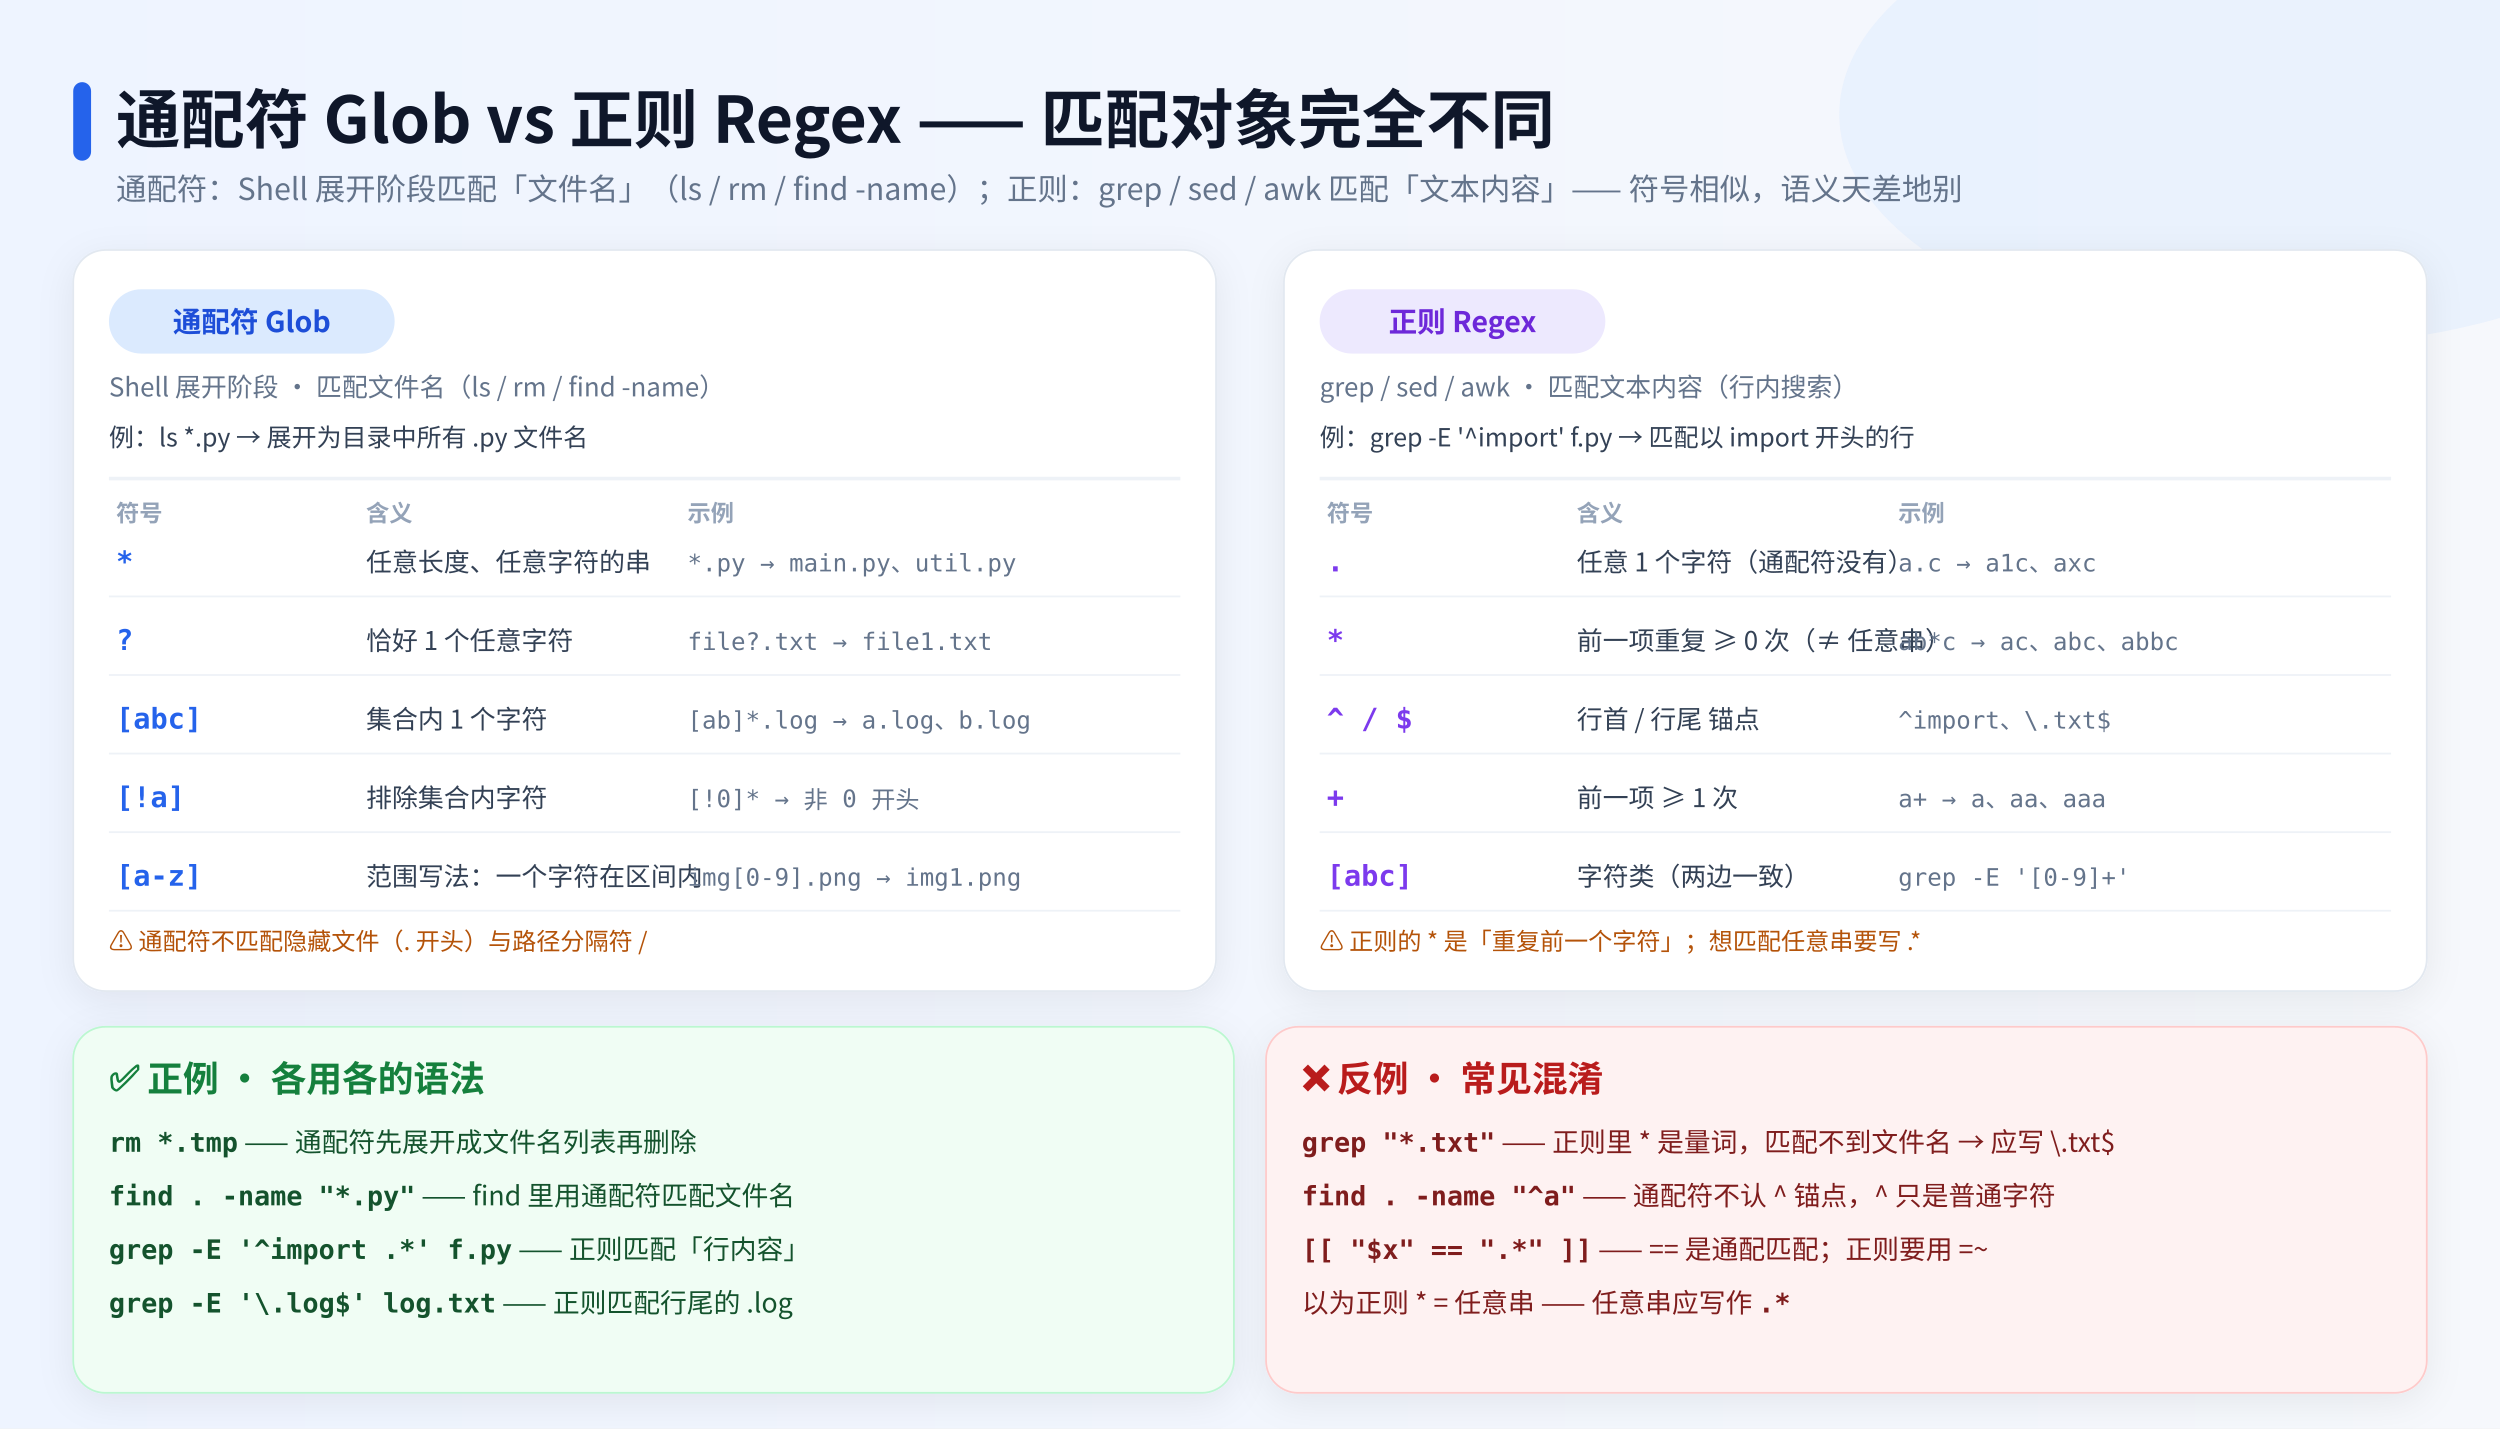
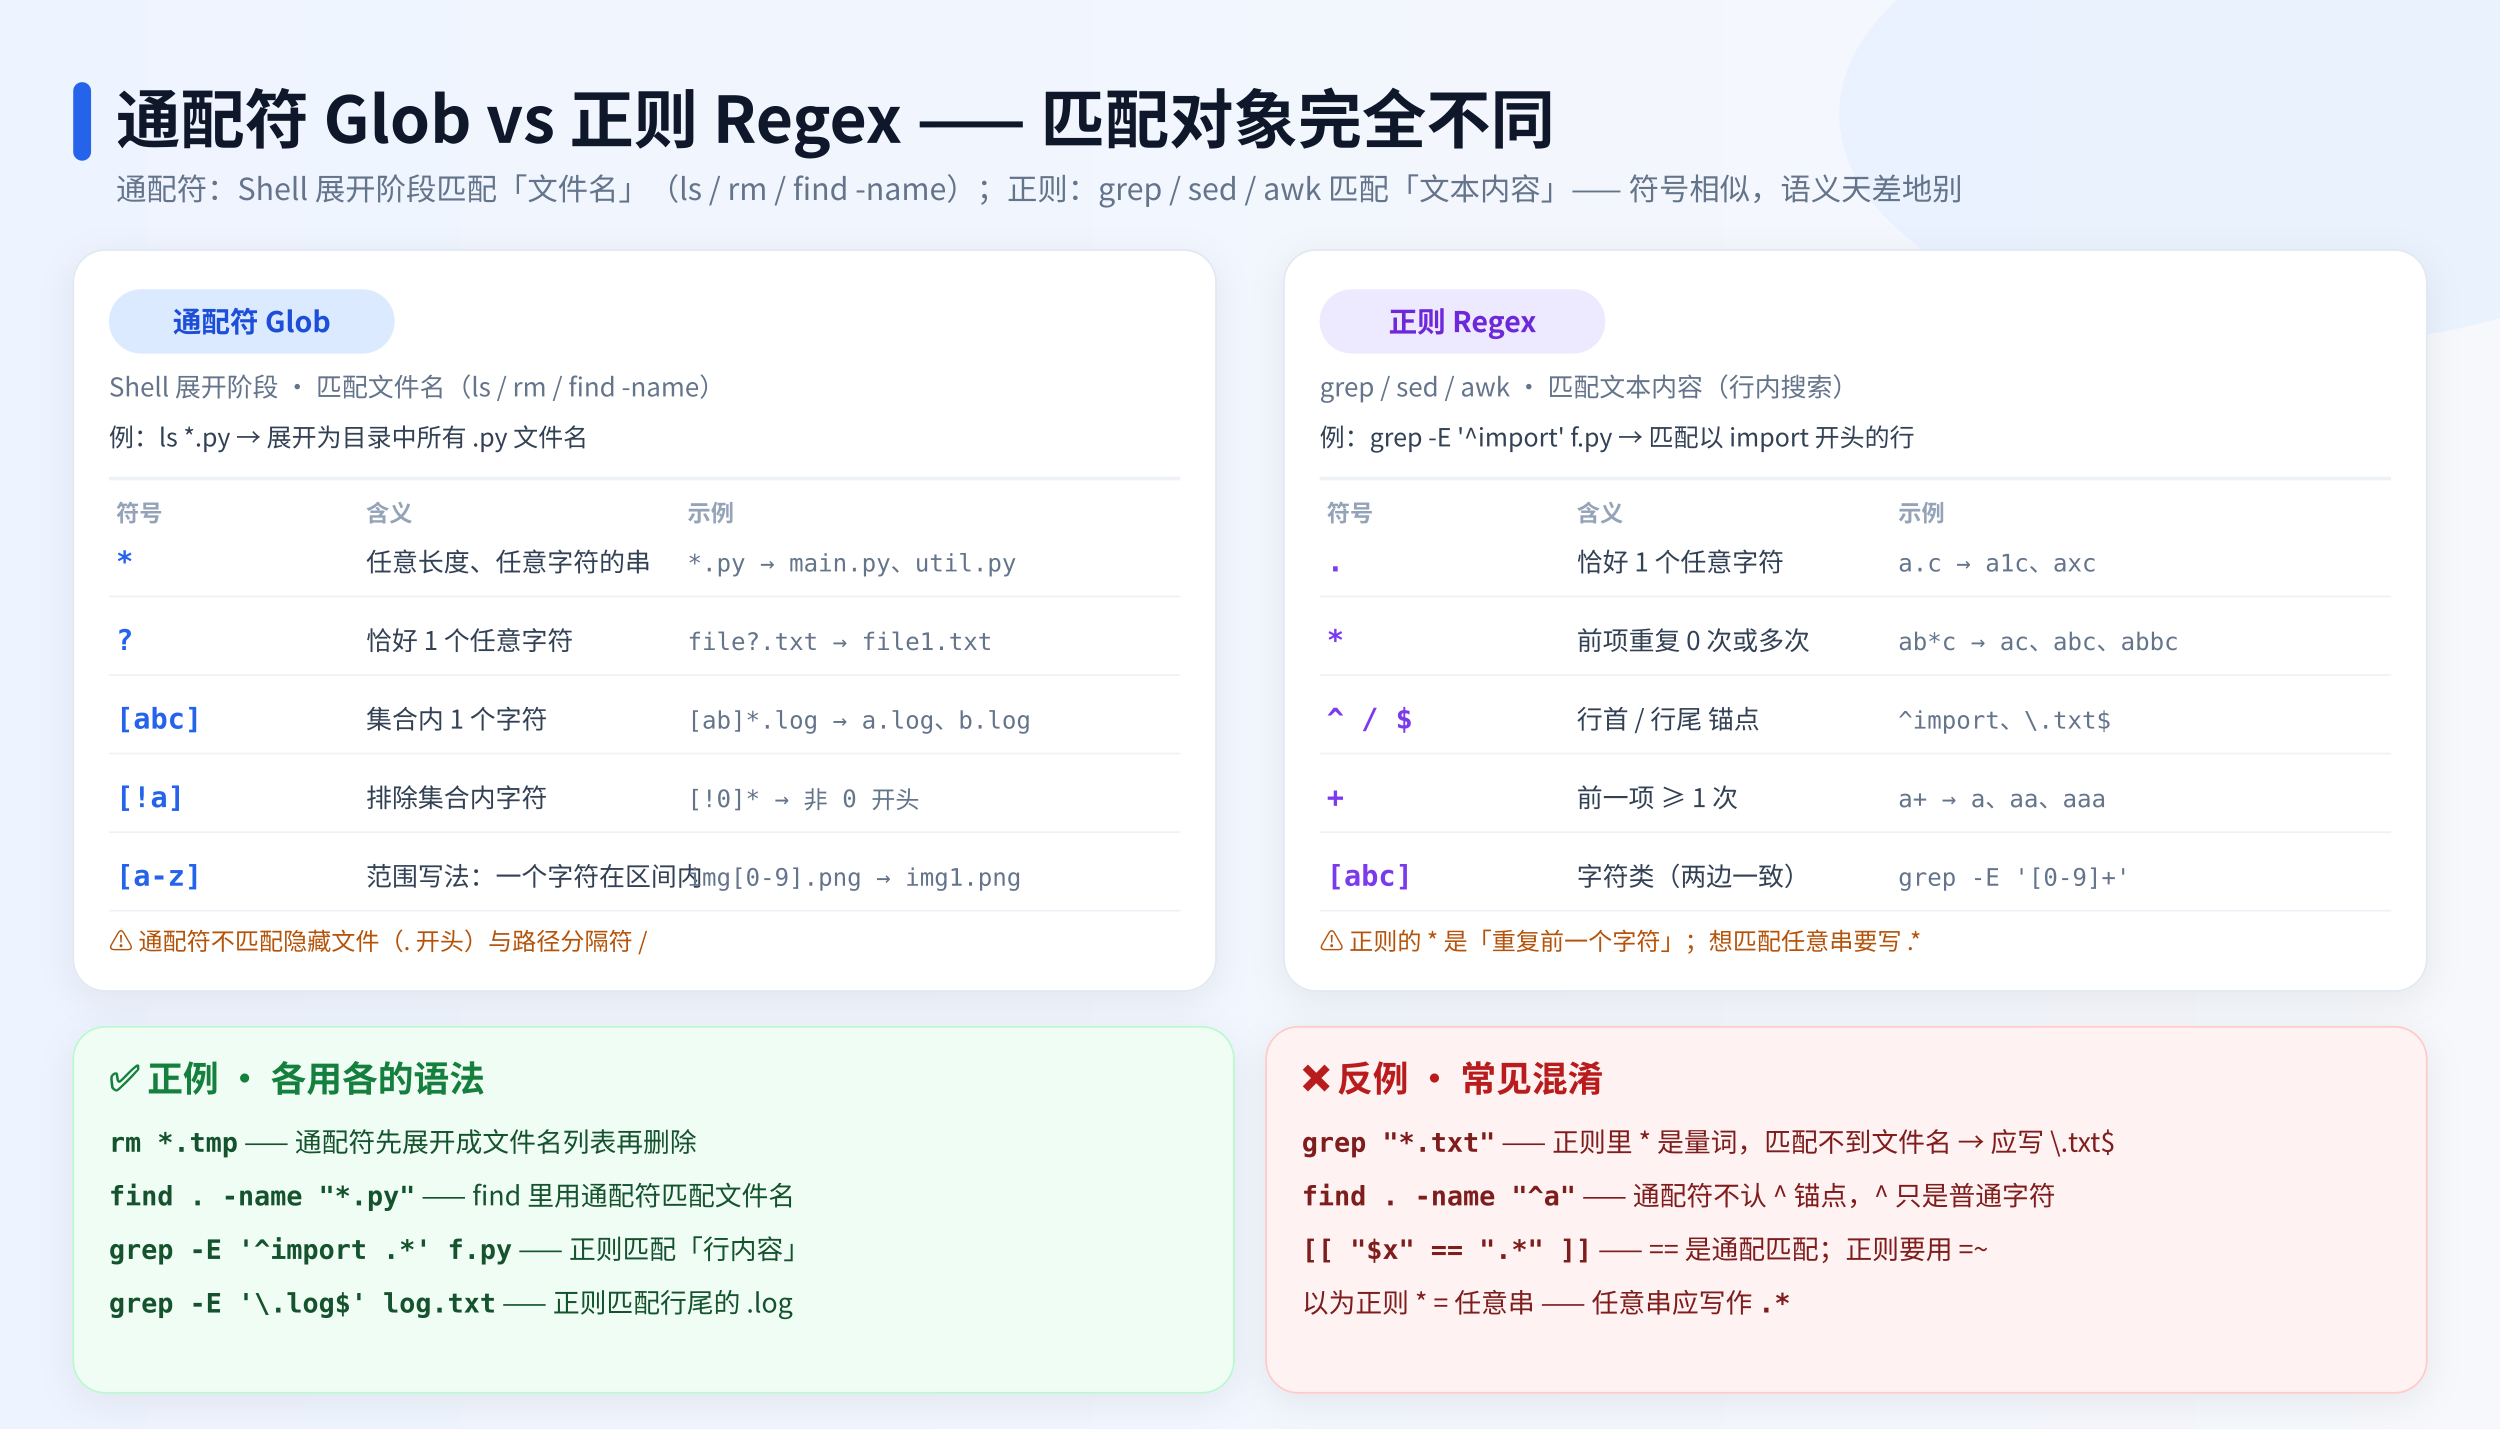
<svg xmlns="http://www.w3.org/2000/svg" width="1400" height="800" viewBox="0 0 1400 800" font-family="'PingFang SC','Microsoft YaHei','Noto Sans CJK SC','Source Han Sans SC',sans-serif">
  <defs>
    <filter id="shadow" x="-10%" y="-10%" width="130%" height="130%">
      <feDropShadow dx="0" dy="5" stdDeviation="10" flood-color="#0F172A" flood-opacity="0.07" />
    </filter>
    <linearGradient id="bgTop" x1="0" y1="0" x2="1" y2="0">
      <stop offset="0" stop-color="#EEF4FF" />
      <stop offset="1" stop-color="#F6F8FC" />
    </linearGradient>
  </defs>
  <rect width="1400" height="800" fill="url(#bgTop)" />
  <ellipse cx="1280" cy="64" rx="250" ry="130" fill="#DBEAFE" opacity="0.45" />
  <rect x="41" y="46" width="10" height="44" rx="5" fill="#2563EB" />
  <text x="65" y="80" font-size="36" font-weight="700" fill="#0F172A">通配符 Glob vs 正则 Regex —— 匹配对象完全不同</text>
  <text x="65" y="112" font-size="17" fill="#64748B">通配符：Shell 展开阶段匹配「文件名」（ls / rm / find -name）；正则：grep / sed / awk 匹配「文本内容」—— 符号相似，语义天差地别</text>
  <rect x="41" y="140" width="640" height="415" rx="18" fill="#FFFFFF" stroke="#E2E8F0" filter="url(#shadow)" />
  <rect x="61" y="162" width="160" height="36" rx="18" fill="#DBEAFE" />
  <text x="141" y="186" font-size="16" font-weight="700" fill="#1D4ED8" text-anchor="middle">通配符 Glob</text>
  <text x="61" y="222" font-size="14.5" fill="#64748B">Shell 展开阶段 · 匹配文件名（ls / rm / find -name）</text>
  <text x="61" y="250" font-size="14" fill="#334155">例：ls *.py → 展开为目录中所有 .py 文件名</text>
  <line x1="61" y1="268" x2="661" y2="268" stroke="#EEF2F7" stroke-width="2" />
  <text x="65" y="292" font-size="13" font-weight="700" fill="#94A3B8">符号</text>
  <text x="205" y="292" font-size="13" font-weight="700" fill="#94A3B8">含义</text>
  <text x="385" y="292" font-size="13" font-weight="700" fill="#94A3B8">示例</text>
  <line x1="61" y1="334" x2="661" y2="334" stroke="#EEF2F7" stroke-width="1" />
  <line x1="61" y1="378" x2="661" y2="378" stroke="#EEF2F7" stroke-width="1" />
  <line x1="61" y1="422" x2="661" y2="422" stroke="#EEF2F7" stroke-width="1" />
  <line x1="61" y1="466" x2="661" y2="466" stroke="#EEF2F7" stroke-width="1" />
  <line x1="61" y1="510" x2="661" y2="510" stroke="#EEF2F7" stroke-width="1" />
  <text x="65" y="320" font-family="Consolas,'JetBrains Mono',monospace" font-size="16" font-weight="700" fill="#2563EB">*</text>
  <text x="205" y="320" font-size="14.5" fill="#334155">任意长度、任意字符的串</text>
  <text x="385" y="320" font-size="13.5" fill="#64748B" font-family="Consolas,'JetBrains Mono',monospace">*.py → main.py、util.py</text>
  <text x="65" y="364" font-family="Consolas,'JetBrains Mono',monospace" font-size="16" font-weight="700" fill="#2563EB">?</text>
  <text x="205" y="364" font-size="14.5" fill="#334155">恰好 1 个任意字符</text>
  <text x="385" y="364" font-size="13.5" fill="#64748B" font-family="Consolas,'JetBrains Mono',monospace">file?.txt → file1.txt</text>
  <text x="65" y="408" font-family="Consolas,'JetBrains Mono',monospace" font-size="16" font-weight="700" fill="#2563EB">[abc]</text>
  <text x="205" y="408" font-size="14.5" fill="#334155">集合内 1 个字符</text>
  <text x="385" y="408" font-size="13.5" fill="#64748B" font-family="Consolas,'JetBrains Mono',monospace">[ab]*.log → a.log、b.log</text>
  <text x="65" y="452" font-family="Consolas,'JetBrains Mono',monospace" font-size="16" font-weight="700" fill="#2563EB">[!a]</text>
  <text x="205" y="452" font-size="14.5" fill="#334155">排除集合内字符</text>
  <text x="385" y="452" font-size="13.5" fill="#64748B" font-family="Consolas,'JetBrains Mono',monospace">[!0]* → 非 0 开头</text>
  <text x="65" y="496" font-family="Consolas,'JetBrains Mono',monospace" font-size="16" font-weight="700" fill="#2563EB">[a-z]</text>
  <text x="205" y="496" font-size="14.5" fill="#334155">范围写法：一个字符在区间内</text>
  <text x="385" y="496" font-size="13.5" fill="#64748B" font-family="Consolas,'JetBrains Mono',monospace">img[0-9].png → img1.png</text>
  <text x="61" y="532" font-size="13.5" fill="#B45309">⚠ 通配符不匹配隐藏文件（. 开头）与路径分隔符 /</text>
  <rect x="719" y="140" width="640" height="415" rx="18" fill="#FFFFFF" stroke="#E2E8F0" filter="url(#shadow)" />
  <rect x="739" y="162" width="160" height="36" rx="18" fill="#EDE9FE" />
  <text x="819" y="186" font-size="16" font-weight="700" fill="#6D28D9" text-anchor="middle">正则 Regex</text>
  <text x="739" y="222" font-size="14.5" fill="#64748B">grep / sed / awk · 匹配文本内容（行内搜索）</text>
  <text x="739" y="250" font-size="14" fill="#334155">例：grep -E '^import' f.py → 匹配以 import 开头的行</text>
  <line x1="739" y1="268" x2="1339" y2="268" stroke="#EEF2F7" stroke-width="2" />
  <text x="743" y="292" font-size="13" font-weight="700" fill="#94A3B8">符号</text>
  <text x="883" y="292" font-size="13" font-weight="700" fill="#94A3B8">含义</text>
  <text x="1063" y="292" font-size="13" font-weight="700" fill="#94A3B8">示例</text>
  <line x1="739" y1="334" x2="1339" y2="334" stroke="#EEF2F7" stroke-width="1" />
  <line x1="739" y1="378" x2="1339" y2="378" stroke="#EEF2F7" stroke-width="1" />
  <line x1="739" y1="422" x2="1339" y2="422" stroke="#EEF2F7" stroke-width="1" />
  <line x1="739" y1="466" x2="1339" y2="466" stroke="#EEF2F7" stroke-width="1" />
  <line x1="739" y1="510" x2="1339" y2="510" stroke="#EEF2F7" stroke-width="1" />
  <text x="743" y="320" font-family="Consolas,'JetBrains Mono',monospace" font-size="16" font-weight="700" fill="#7C3AED">.</text>
-   <text x="883" y="320" font-size="14.5" fill="#334155">任意 1 个字符（通配符没有）</text>
+   <text x="883" y="320" font-size="14.5" fill="#334155">恰好 1 个任意字符</text>
  <text x="1063" y="320" font-size="13.5" fill="#64748B" font-family="Consolas,'JetBrains Mono',monospace">a.c → a1c、axc</text>
  <text x="743" y="364" font-family="Consolas,'JetBrains Mono',monospace" font-size="16" font-weight="700" fill="#7C3AED">*</text>
-   <text x="883" y="364" font-size="14.5" fill="#334155">前一项重复 ≥ 0 次（≠ 任意串）</text>
+   <text x="883" y="364" font-size="14.5" fill="#334155">前项重复 0 次或多次</text>
  <text x="1063" y="364" font-size="13.5" fill="#64748B" font-family="Consolas,'JetBrains Mono',monospace">ab*c → ac、abc、abbc</text>
  <text x="743" y="408" font-family="Consolas,'JetBrains Mono',monospace" font-size="16" font-weight="700" fill="#7C3AED">^ / $</text>
  <text x="883" y="408" font-size="14.5" fill="#334155">行首 / 行尾 锚点</text>
  <text x="1063" y="408" font-size="13.5" fill="#64748B" font-family="Consolas,'JetBrains Mono',monospace">^import、\.txt$</text>
  <text x="743" y="452" font-family="Consolas,'JetBrains Mono',monospace" font-size="16" font-weight="700" fill="#7C3AED">+</text>
  <text x="883" y="452" font-size="14.5" fill="#334155">前一项 ≥ 1 次</text>
  <text x="1063" y="452" font-size="13.5" fill="#64748B" font-family="Consolas,'JetBrains Mono',monospace">a+ → a、aa、aaa</text>
  <text x="743" y="496" font-family="Consolas,'JetBrains Mono',monospace" font-size="16" font-weight="700" fill="#7C3AED">[abc]</text>
  <text x="883" y="496" font-size="14.5" fill="#334155">字符类（两边一致）</text>
  <text x="1063" y="496" font-size="13.5" fill="#64748B" font-family="Consolas,'JetBrains Mono',monospace">grep -E '[0-9]+'</text>
  <text x="739" y="532" font-size="13.5" fill="#B45309">⚠ 正则的 * 是「重复前一个字符」；想匹配任意串要写 .*</text>
  <rect x="41" y="575" width="650" height="205" rx="18" fill="#F0FDF4" stroke="#BBF7D0" filter="url(#shadow)" />
  <text x="61" y="611" font-size="20" font-weight="700" fill="#15803D">✅ 正例 · 各用各的语法</text>
  <text x="61" y="645" font-size="15" fill="#14532D">
    <tspan font-family="Consolas,'JetBrains Mono',monospace" font-weight="600">rm *.tmp</tspan> —— 通配符先展开成文件名列表再删除</text>
  <text x="61" y="675" font-size="15" fill="#14532D">
    <tspan font-family="Consolas,'JetBrains Mono',monospace" font-weight="600">find . -name "*.py"</tspan> —— find 里用通配符匹配文件名</text>
  <text x="61" y="705" font-size="15" fill="#14532D">
    <tspan font-family="Consolas,'JetBrains Mono',monospace" font-weight="600">grep -E '^import .*' f.py</tspan> —— 正则匹配「行内容」</text>
  <text x="61" y="735" font-size="15" fill="#14532D">
    <tspan font-family="Consolas,'JetBrains Mono',monospace" font-weight="600">grep -E '\.log$' log.txt</tspan> —— 正则匹配行尾的 .log</text>
  <rect x="709" y="575" width="650" height="205" rx="18" fill="#FEF2F2" stroke="#FECACA" filter="url(#shadow)" />
  <text x="729" y="611" font-size="20" font-weight="700" fill="#B91C1C">❌ 反例 · 常见混淆</text>
  <text x="729" y="645" font-size="15" fill="#7F1D1D">
    <tspan font-family="Consolas,'JetBrains Mono',monospace" font-weight="600">grep "*.txt"</tspan> —— 正则里 * 是量词，匹配不到文件名 → 应写 \.txt$</text>
  <text x="729" y="675" font-size="15" fill="#7F1D1D">
    <tspan font-family="Consolas,'JetBrains Mono',monospace" font-weight="600">find . -name "^a"</tspan> —— 通配符不认 ^ 锚点，^ 只是普通字符</text>
  <text x="729" y="705" font-size="15" fill="#7F1D1D">
    <tspan font-family="Consolas,'JetBrains Mono',monospace" font-weight="600">[[ "$x" == ".*" ]]</tspan> —— == 是通配匹配；正则要用 =~</text>
  <text x="729" y="735" font-size="15" fill="#7F1D1D">以为正则 * = 任意串 —— 任意串应写作 <tspan font-family="Consolas,'JetBrains Mono',monospace" font-weight="600">.*</tspan>
  </text>
</svg>
